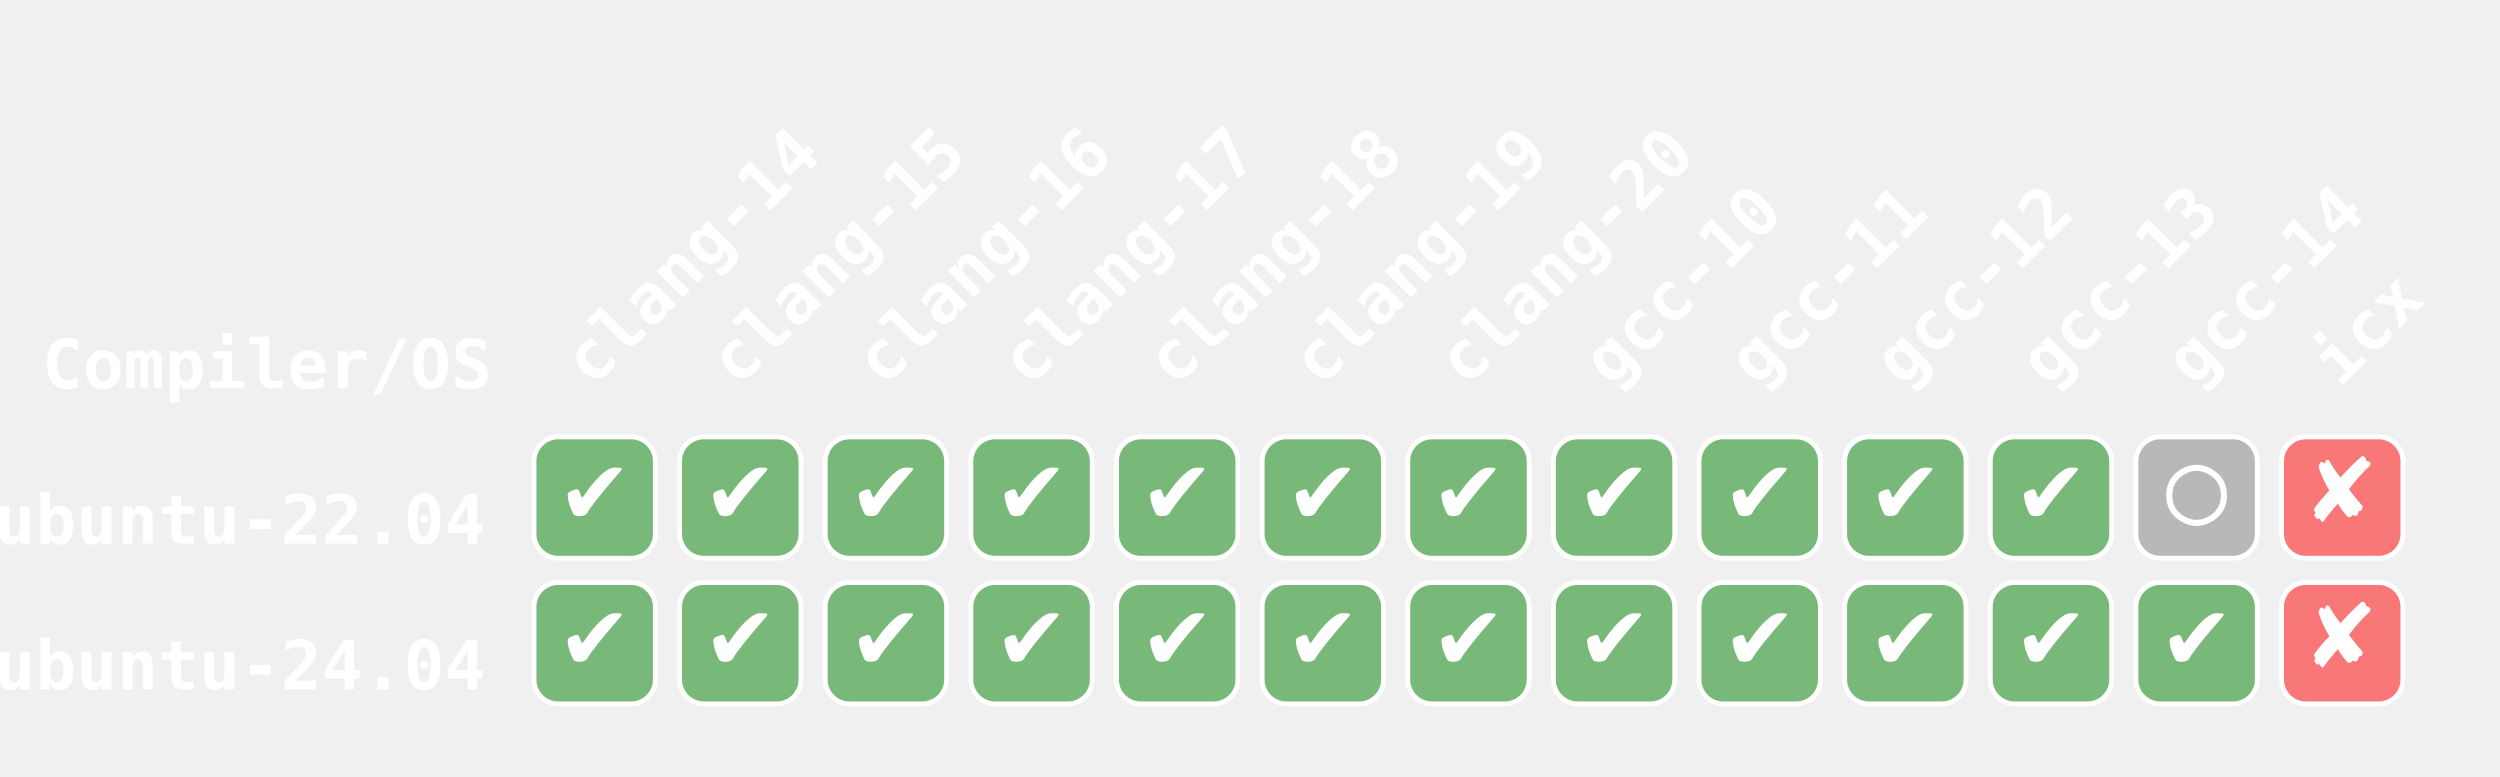
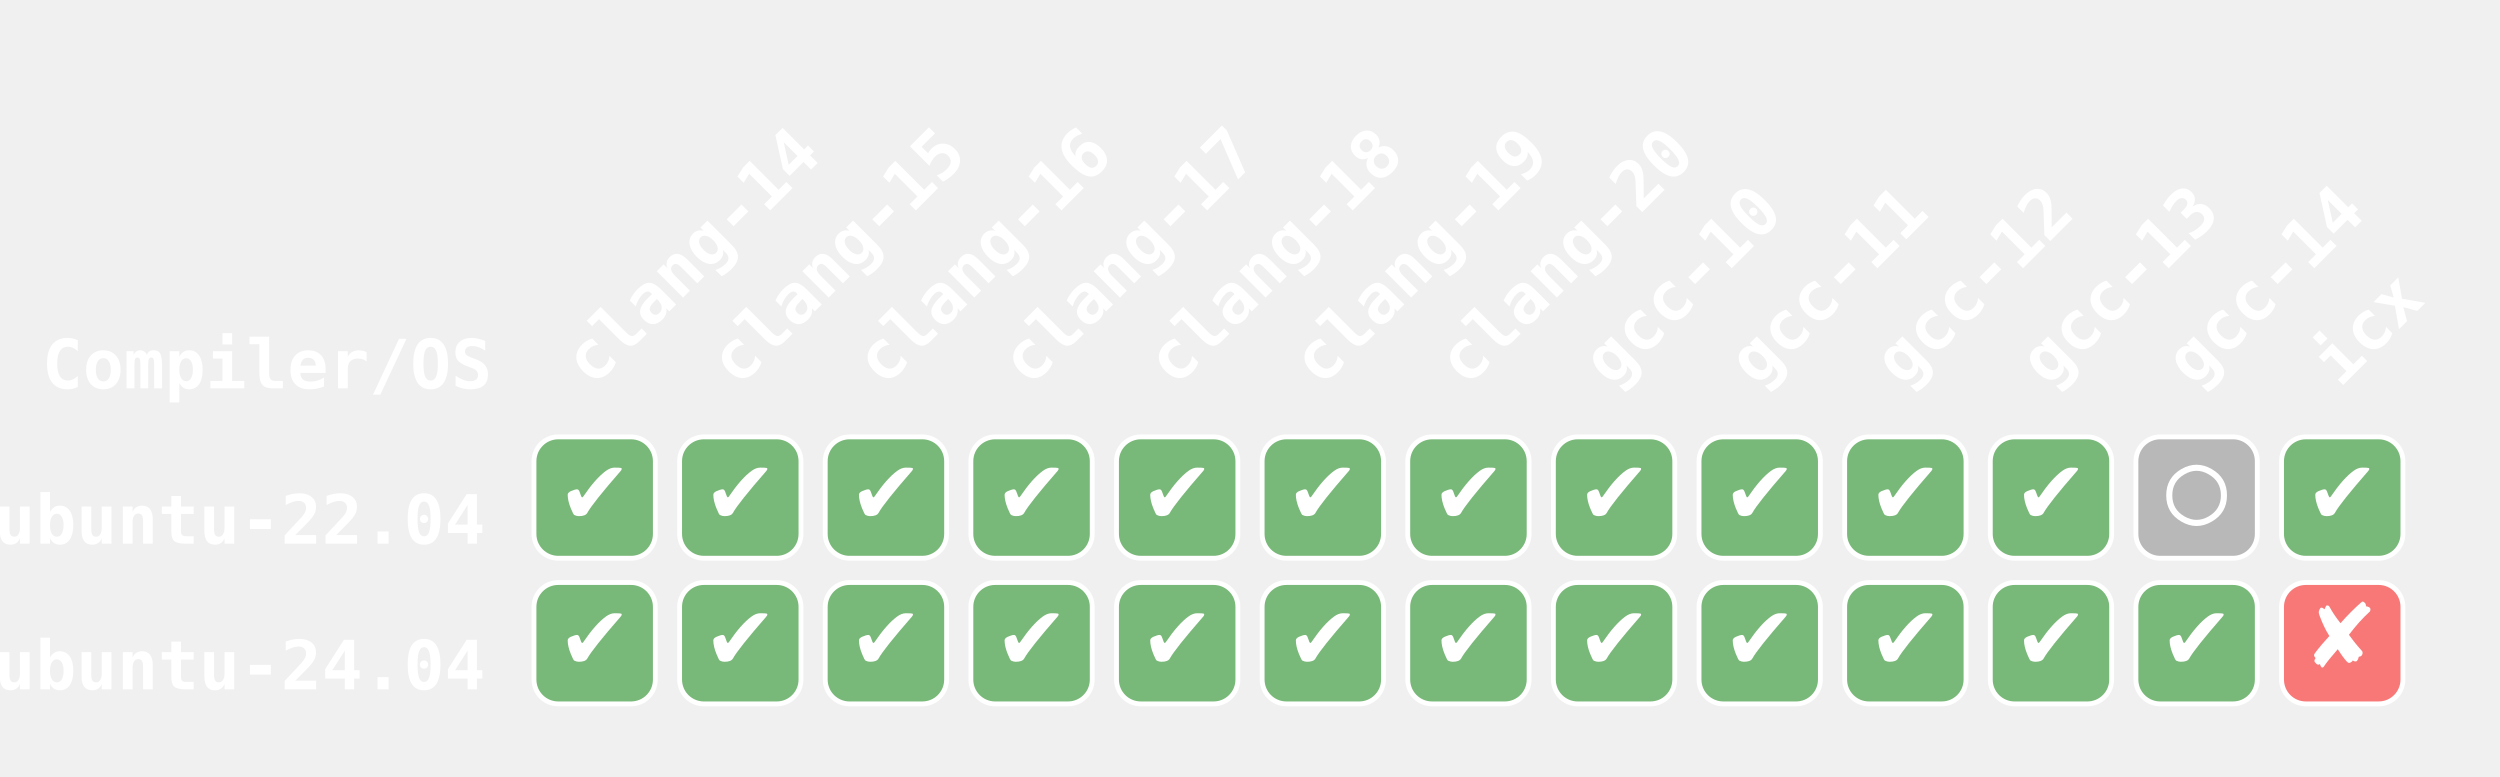
<svg xmlns="http://www.w3.org/2000/svg" width="515" height="160" font-family="monospace">
  <rect x="0" y="0" width="100%" height="100%" fill="none" />
  <text x="55.0" y="80" font-size="14" text-anchor="middle" font-weight="700" fill="white">Compiler/OS</text>
  <text x="122" y="80" transform="rotate(-45,122,80)" font-size="14" font-weight="700" fill="white">clang-14</text>
  <text x="152" y="80" transform="rotate(-45,152,80)" font-size="14" font-weight="700" fill="white">clang-15</text>
  <text x="182" y="80" transform="rotate(-45,182,80)" font-size="14" font-weight="700" fill="white">clang-16</text>
  <text x="212" y="80" transform="rotate(-45,212,80)" font-size="14" font-weight="700" fill="white">clang-17</text>
  <text x="242" y="80" transform="rotate(-45,242,80)" font-size="14" font-weight="700" fill="white">clang-18</text>
  <text x="272" y="80" transform="rotate(-45,272,80)" font-size="14" font-weight="700" fill="white">clang-19</text>
  <text x="302" y="80" transform="rotate(-45,302,80)" font-size="14" font-weight="700" fill="white">clang-20</text>
  <text x="332" y="80" transform="rotate(-45,332,80)" font-size="14" font-weight="700" fill="white">gcc-10</text>
  <text x="362" y="80" transform="rotate(-45,362,80)" font-size="14" font-weight="700" fill="white">gcc-11</text>
  <text x="392" y="80" transform="rotate(-45,392,80)" font-size="14" font-weight="700" fill="white">gcc-12</text>
  <text x="422" y="80" transform="rotate(-45,422,80)" font-size="14" font-weight="700" fill="white">gcc-13</text>
  <text x="452" y="80" transform="rotate(-45,452,80)" font-size="14" font-weight="700" fill="white">gcc-14</text>
  <text x="482" y="80" transform="rotate(-45,482,80)" font-size="14" font-weight="700" fill="white">icx</text>
  <text x="100" y="112" font-size="14" text-anchor="end" font-weight="700" fill="white">ubuntu-22.04</text>
  <text x="100" y="142" font-size="14" text-anchor="end" font-weight="700" fill="white">ubuntu-24.04</text>
  <rect x="110" y="90" width="25" height="25" rx="5" ry="5" fill="green" fill-opacity="0.5" stroke="white" />
  <text x="122.5" y="107.5" text-anchor="middle" font-size="21" fill="white">✔</text>
  <rect x="140" y="90" width="25" height="25" rx="5" ry="5" fill="green" fill-opacity="0.5" stroke="white" />
  <text x="152.5" y="107.5" text-anchor="middle" font-size="21" fill="white">✔</text>
  <rect x="170" y="90" width="25" height="25" rx="5" ry="5" fill="green" fill-opacity="0.5" stroke="white" />
  <text x="182.5" y="107.5" text-anchor="middle" font-size="21" fill="white">✔</text>
  <rect x="200" y="90" width="25" height="25" rx="5" ry="5" fill="green" fill-opacity="0.5" stroke="white" />
  <text x="212.5" y="107.5" text-anchor="middle" font-size="21" fill="white">✔</text>
  <rect x="230" y="90" width="25" height="25" rx="5" ry="5" fill="green" fill-opacity="0.5" stroke="white" />
  <text x="242.5" y="107.5" text-anchor="middle" font-size="21" fill="white">✔</text>
  <rect x="260" y="90" width="25" height="25" rx="5" ry="5" fill="green" fill-opacity="0.5" stroke="white" />
  <text x="272.5" y="107.5" text-anchor="middle" font-size="21" fill="white">✔</text>
  <rect x="290" y="90" width="25" height="25" rx="5" ry="5" fill="green" fill-opacity="0.5" stroke="white" />
  <text x="302.5" y="107.5" text-anchor="middle" font-size="21" fill="white">✔</text>
  <rect x="320" y="90" width="25" height="25" rx="5" ry="5" fill="green" fill-opacity="0.5" stroke="white" />
  <text x="332.5" y="107.5" text-anchor="middle" font-size="21" fill="white">✔</text>
  <rect x="350" y="90" width="25" height="25" rx="5" ry="5" fill="green" fill-opacity="0.5" stroke="white" />
  <text x="362.5" y="107.5" text-anchor="middle" font-size="21" fill="white">✔</text>
  <rect x="380" y="90" width="25" height="25" rx="5" ry="5" fill="green" fill-opacity="0.5" stroke="white" />
  <text x="392.5" y="107.5" text-anchor="middle" font-size="21" fill="white">✔</text>
  <rect x="410" y="90" width="25" height="25" rx="5" ry="5" fill="green" fill-opacity="0.5" stroke="white" />
  <text x="422.5" y="107.5" text-anchor="middle" font-size="21" fill="white">✔</text>
  <rect x="440" y="90" width="25" height="25" rx="5" ry="5" fill="gray" fill-opacity="0.5" stroke="white" />
  <text x="452.5" y="107.5" text-anchor="middle" font-size="21" fill="white">○</text>
-   <rect x="470" y="90" width="25" height="25" rx="5" ry="5" fill="red" fill-opacity="0.5" stroke="white" />
-   <text x="482.5" y="107.5" text-anchor="middle" font-size="21" fill="white">✘</text>
+   <rect x="470" y="90" width="25" height="25" rx="5" ry="5" fill="green" fill-opacity="0.5" stroke="white" />
+   <text x="482.5" y="107.5" text-anchor="middle" font-size="21" fill="white">✔</text>
  <rect x="110" y="120" width="25" height="25" rx="5" ry="5" fill="green" fill-opacity="0.5" stroke="white" />
  <text x="122.5" y="137.5" text-anchor="middle" font-size="21" fill="white">✔</text>
  <rect x="140" y="120" width="25" height="25" rx="5" ry="5" fill="green" fill-opacity="0.5" stroke="white" />
  <text x="152.5" y="137.5" text-anchor="middle" font-size="21" fill="white">✔</text>
  <rect x="170" y="120" width="25" height="25" rx="5" ry="5" fill="green" fill-opacity="0.5" stroke="white" />
  <text x="182.5" y="137.5" text-anchor="middle" font-size="21" fill="white">✔</text>
  <rect x="200" y="120" width="25" height="25" rx="5" ry="5" fill="green" fill-opacity="0.5" stroke="white" />
  <text x="212.5" y="137.5" text-anchor="middle" font-size="21" fill="white">✔</text>
  <rect x="230" y="120" width="25" height="25" rx="5" ry="5" fill="green" fill-opacity="0.5" stroke="white" />
  <text x="242.5" y="137.5" text-anchor="middle" font-size="21" fill="white">✔</text>
  <rect x="260" y="120" width="25" height="25" rx="5" ry="5" fill="green" fill-opacity="0.5" stroke="white" />
  <text x="272.5" y="137.5" text-anchor="middle" font-size="21" fill="white">✔</text>
  <rect x="290" y="120" width="25" height="25" rx="5" ry="5" fill="green" fill-opacity="0.5" stroke="white" />
  <text x="302.5" y="137.5" text-anchor="middle" font-size="21" fill="white">✔</text>
  <rect x="320" y="120" width="25" height="25" rx="5" ry="5" fill="green" fill-opacity="0.5" stroke="white" />
  <text x="332.5" y="137.5" text-anchor="middle" font-size="21" fill="white">✔</text>
  <rect x="350" y="120" width="25" height="25" rx="5" ry="5" fill="green" fill-opacity="0.5" stroke="white" />
  <text x="362.5" y="137.5" text-anchor="middle" font-size="21" fill="white">✔</text>
  <rect x="380" y="120" width="25" height="25" rx="5" ry="5" fill="green" fill-opacity="0.5" stroke="white" />
  <text x="392.5" y="137.5" text-anchor="middle" font-size="21" fill="white">✔</text>
  <rect x="410" y="120" width="25" height="25" rx="5" ry="5" fill="green" fill-opacity="0.5" stroke="white" />
  <text x="422.5" y="137.5" text-anchor="middle" font-size="21" fill="white">✔</text>
  <rect x="440" y="120" width="25" height="25" rx="5" ry="5" fill="green" fill-opacity="0.5" stroke="white" />
  <text x="452.5" y="137.5" text-anchor="middle" font-size="21" fill="white">✔</text>
  <rect x="470" y="120" width="25" height="25" rx="5" ry="5" fill="red" fill-opacity="0.5" stroke="white" />
  <text x="482.5" y="137.5" text-anchor="middle" font-size="21" fill="white">✘</text>
</svg>
